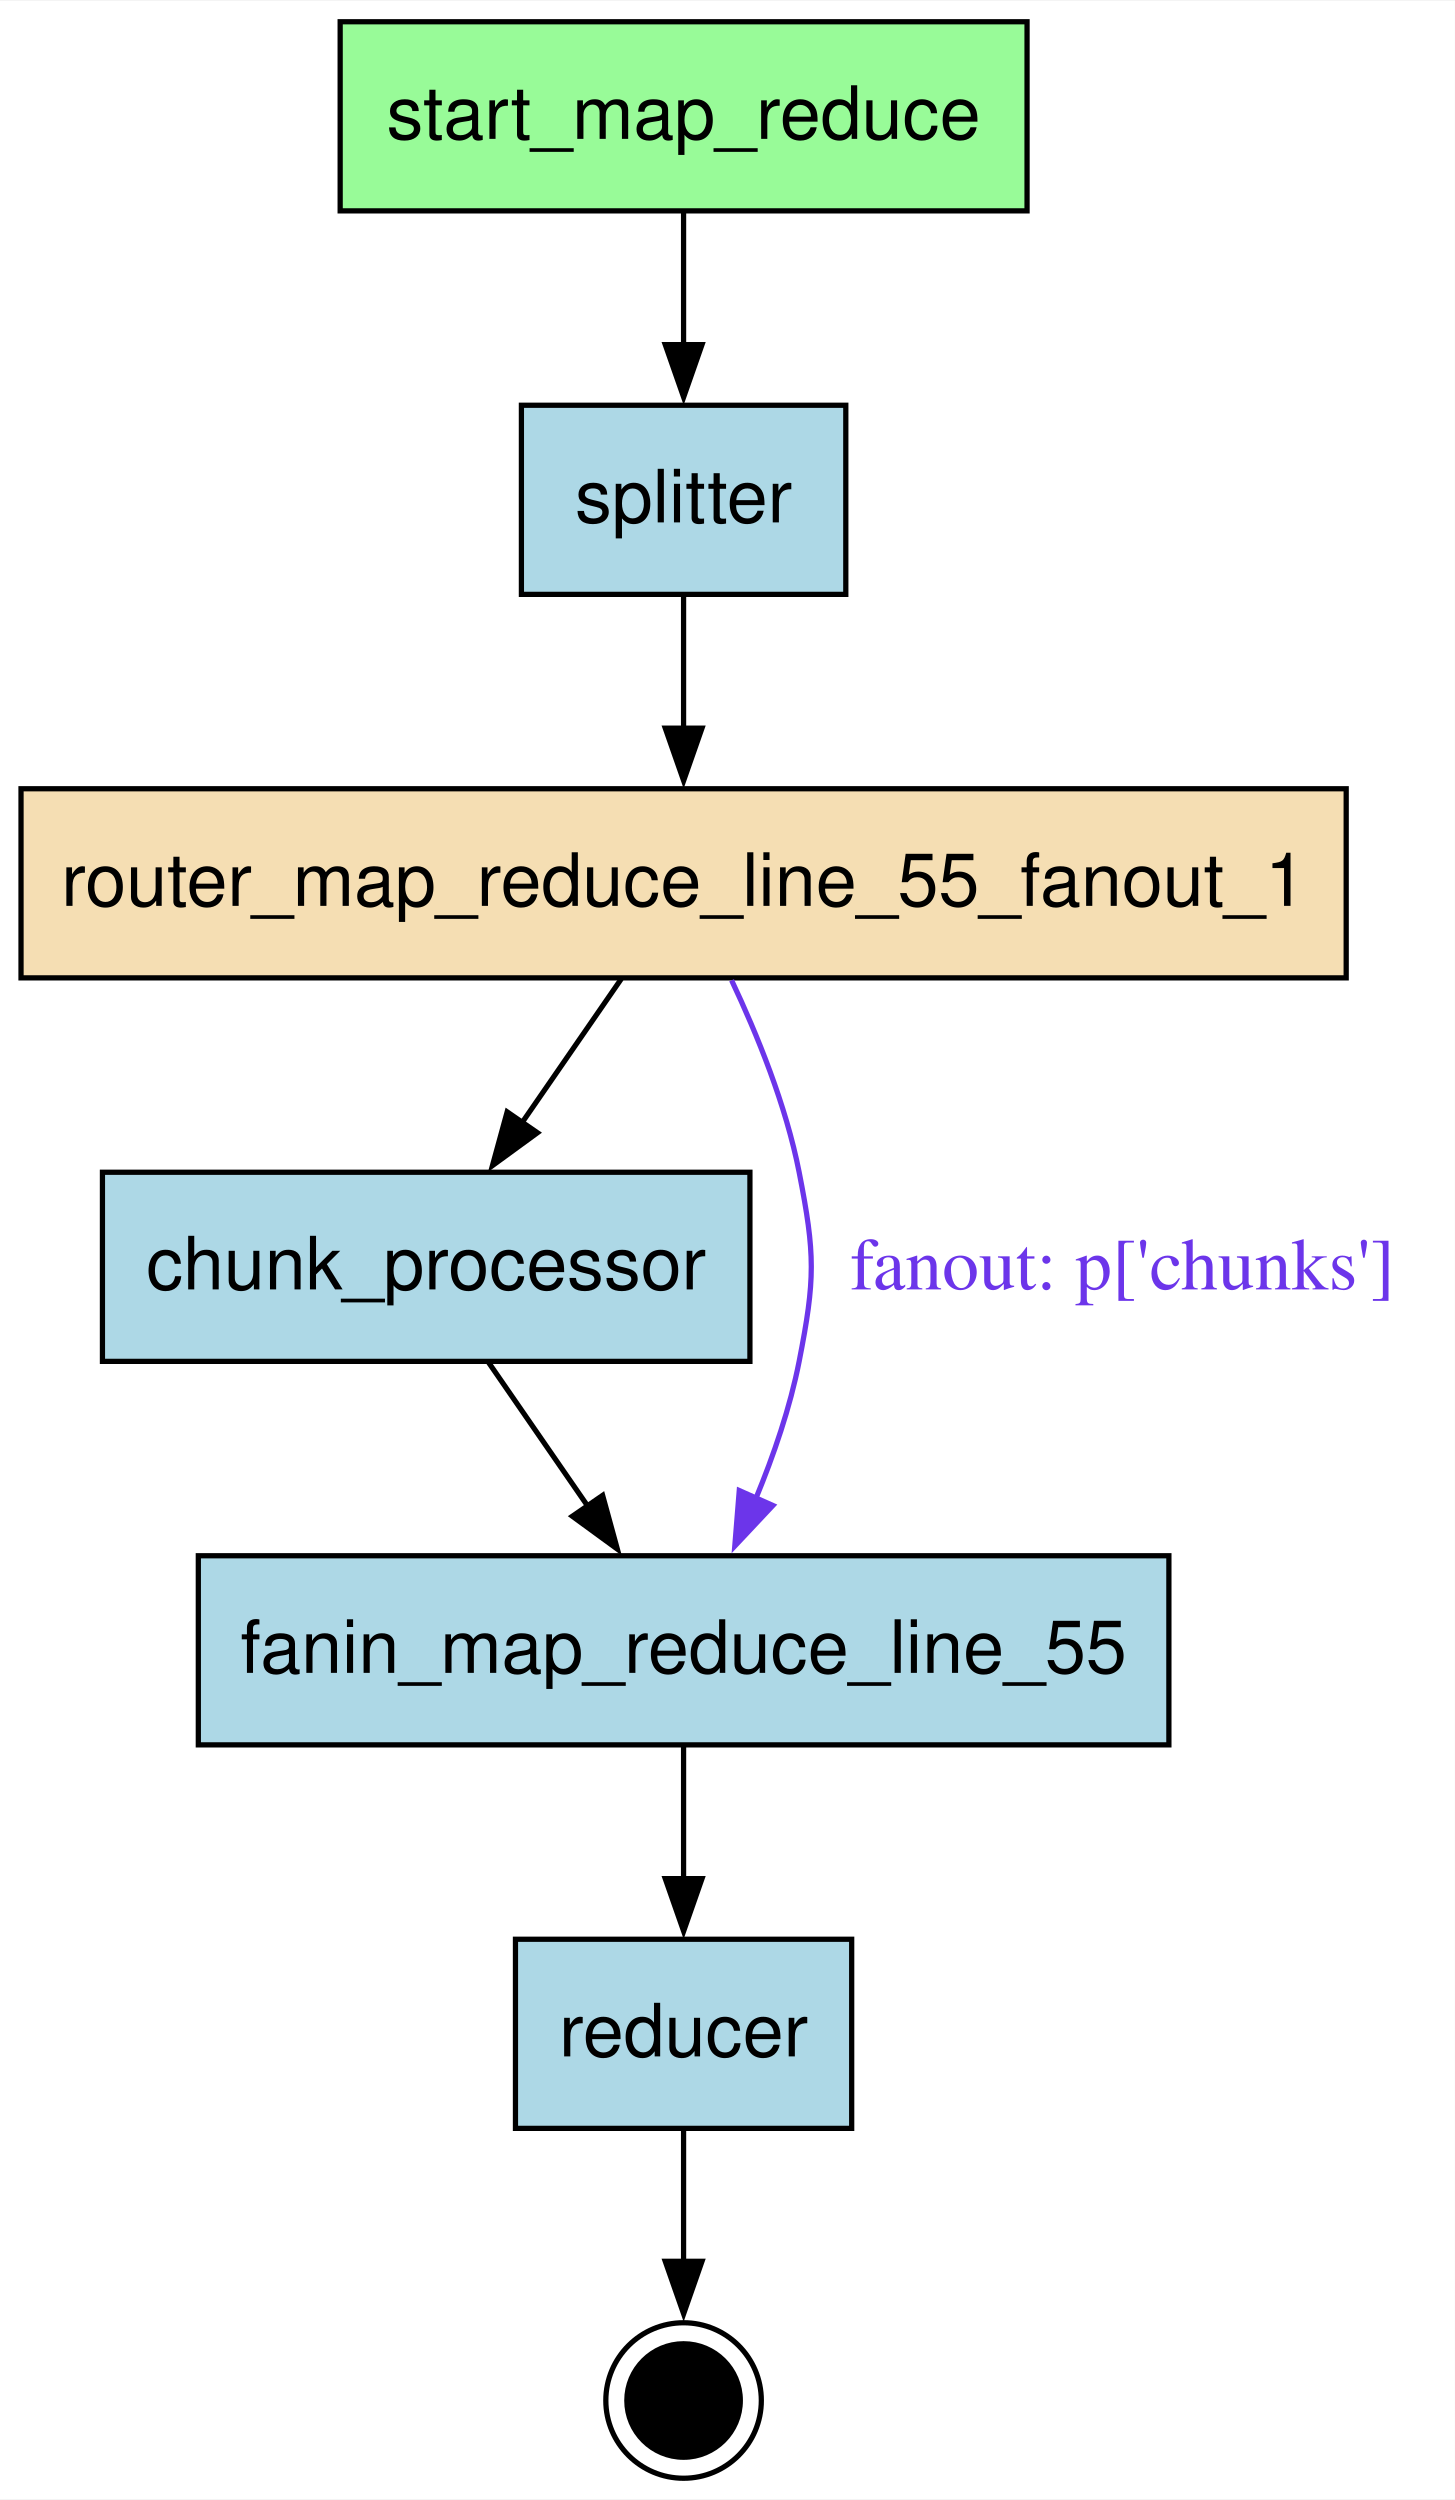
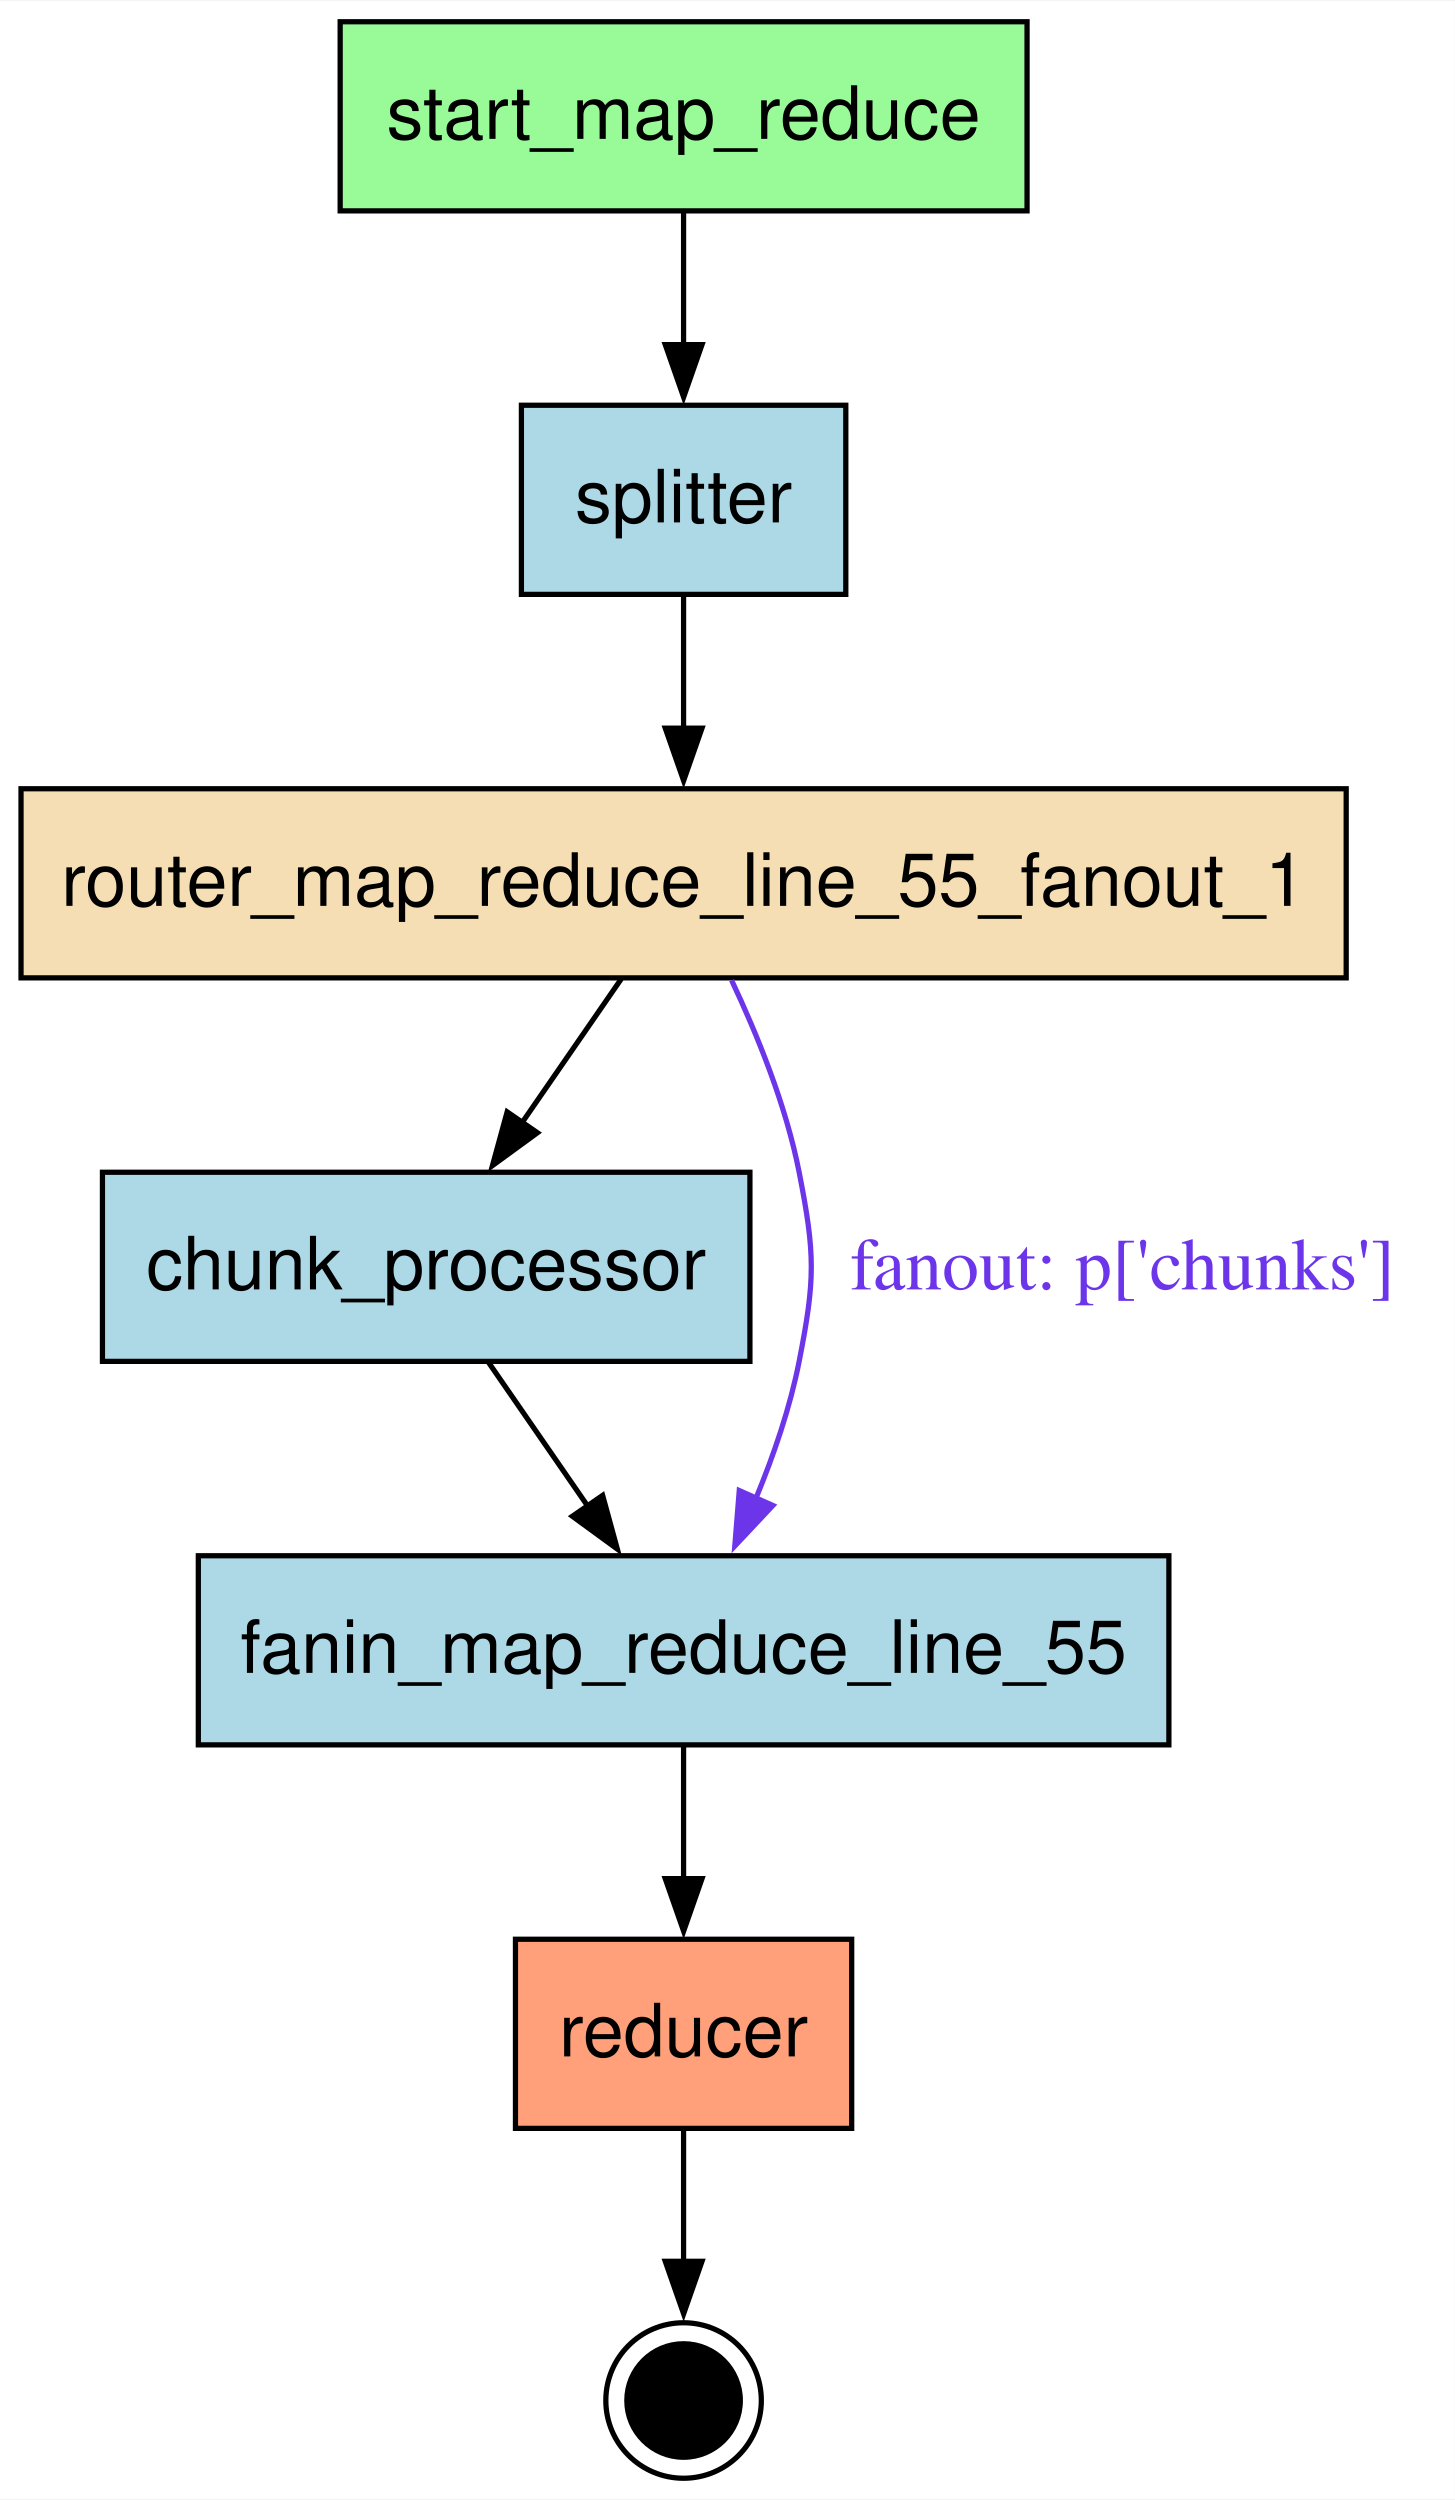
<svg xmlns="http://www.w3.org/2000/svg" width="277pt" height="476pt" viewBox="0.00 0.00 276.93 475.60">
  <g id="graph0" class="graph" transform="scale(1 1) rotate(0) translate(4 471.6)">
    <polygon fill="white" stroke="none" points="-4,4 -4,-471.6 272.93,-471.6 272.93,4 -4,4" />
    <g id="node1" class="node">
      <polygon fill="palegreen" stroke="black" points="191.5,-467.6 60.75,-467.6 60.75,-431.6 191.5,-431.6 191.5,-467.6" />
      <text text-anchor="middle" x="126.12" y="-445.3" font-family="Helvetica,sans-Serif" font-size="14.00">start_map_reduce</text>
    </g>
    <g id="node6" class="node">
      <polygon fill="lightblue" stroke="black" points="157,-394.6 95.25,-394.6 95.25,-358.6 157,-358.6 157,-394.6" />
      <text text-anchor="middle" x="126.12" y="-372.3" font-family="Helvetica,sans-Serif" font-size="14.00">splitter</text>
    </g>
    <g id="edge1" class="edge">
      <path fill="none" stroke="black" d="M126.12,-431.41C126.12,-423.83 126.12,-414.7 126.12,-406.14" />
      <polygon fill="black" stroke="black" points="129.63,-406.14 126.13,-396.14 122.63,-406.14 129.63,-406.14" />
    </g>
    <g id="node2" class="node">
      <polygon fill="lightblue" stroke="black" points="138.75,-248.6 15.5,-248.6 15.5,-212.6 138.75,-212.6 138.75,-248.6" />
      <text text-anchor="middle" x="77.12" y="-226.3" font-family="Helvetica,sans-Serif" font-size="14.00">chunk_processor</text>
    </g>
    <g id="node3" class="node">
      <polygon fill="lightblue" stroke="black" points="218.5,-175.6 33.75,-175.6 33.75,-139.6 218.5,-139.6 218.5,-175.6" />
      <text text-anchor="middle" x="126.12" y="-153.3" font-family="Helvetica,sans-Serif" font-size="14.00">fanin_map_reduce_line_55</text>
    </g>
    <g id="edge6" class="edge">
      <path fill="none" stroke="black" d="M88.99,-212.41C94.64,-204.22 101.54,-194.22 107.85,-185.08" />
      <polygon fill="black" stroke="black" points="110.71,-187.09 113.51,-176.87 104.95,-183.12 110.71,-187.09" />
    </g>
    <g id="node4" class="node">
-       <polygon fill="lightblue" stroke="black" points="158.12,-102.6 94.12,-102.6 94.12,-66.6 158.12,-66.6 158.12,-102.6" />
+       <polygon fill="lightsalmon" stroke="black" points="158.12,-102.6 94.12,-102.6 94.12,-66.6 158.12,-66.6 158.12,-102.6" />
      <text text-anchor="middle" x="126.12" y="-80.3" font-family="Helvetica,sans-Serif" font-size="14.00">reducer</text>
    </g>
    <g id="edge4" class="edge">
      <path fill="none" stroke="black" d="M126.12,-139.41C126.12,-131.83 126.12,-122.7 126.12,-114.14" />
      <polygon fill="black" stroke="black" points="129.63,-114.14 126.13,-104.14 122.63,-114.14 129.63,-114.14" />
    </g>
    <g id="node7" class="node">
      <ellipse fill="black" stroke="black" cx="126.12" cy="-14.8" rx="10.8" ry="10.8" />
      <ellipse fill="none" stroke="black" cx="126.12" cy="-14.8" rx="14.8" ry="14.8" />
    </g>
    <g id="edge7" class="edge">
      <path fill="none" stroke="black" d="M126.12,-66.14C126.12,-58.55 126.12,-49.5 126.12,-41.19" />
      <polygon fill="black" stroke="black" points="129.63,-41.3 126.13,-31.3 122.63,-41.3 129.63,-41.3" />
    </g>
    <g id="node5" class="node">
      <polygon fill="wheat" stroke="black" points="252.25,-321.6 0,-321.6 0,-285.6 252.25,-285.6 252.25,-321.6" />
      <text text-anchor="middle" x="126.12" y="-299.3" font-family="Helvetica,sans-Serif" font-size="14.00">router_map_reduce_line_55_fanout_1</text>
    </g>
    <g id="edge5" class="edge">
      <path fill="none" stroke="black" d="M114.26,-285.41C108.61,-277.22 101.71,-267.22 95.4,-258.08" />
      <polygon fill="black" stroke="black" points="98.3,-256.12 89.74,-249.87 92.54,-260.09 98.3,-256.12" />
    </g>
    <g id="edge3" class="edge">
      <path fill="none" stroke="#6c35ea" d="M135.26,-285.14C140.13,-274.82 145.63,-261.32 148.12,-248.6 151.2,-232.9 151.2,-228.3 148.12,-212.6 146.41,-203.86 143.28,-194.74 139.9,-186.55" />
      <polygon fill="#6c35ea" stroke="#6c35ea" points="143.12,-185.17 135.87,-177.45 136.72,-188.01 143.12,-185.17" />
      <text text-anchor="middle" x="209.68" y="-226.3" font-family="Times,serif" font-size="14.00" fill="#6c35ea">fanout: p['chunks']</text>
    </g>
    <g id="edge2" class="edge">
      <path fill="none" stroke="black" d="M126.12,-358.41C126.12,-350.83 126.12,-341.7 126.12,-333.14" />
      <polygon fill="black" stroke="black" points="129.63,-333.14 126.13,-323.14 122.63,-333.14 129.63,-333.14" />
    </g>
  </g>
</svg>
